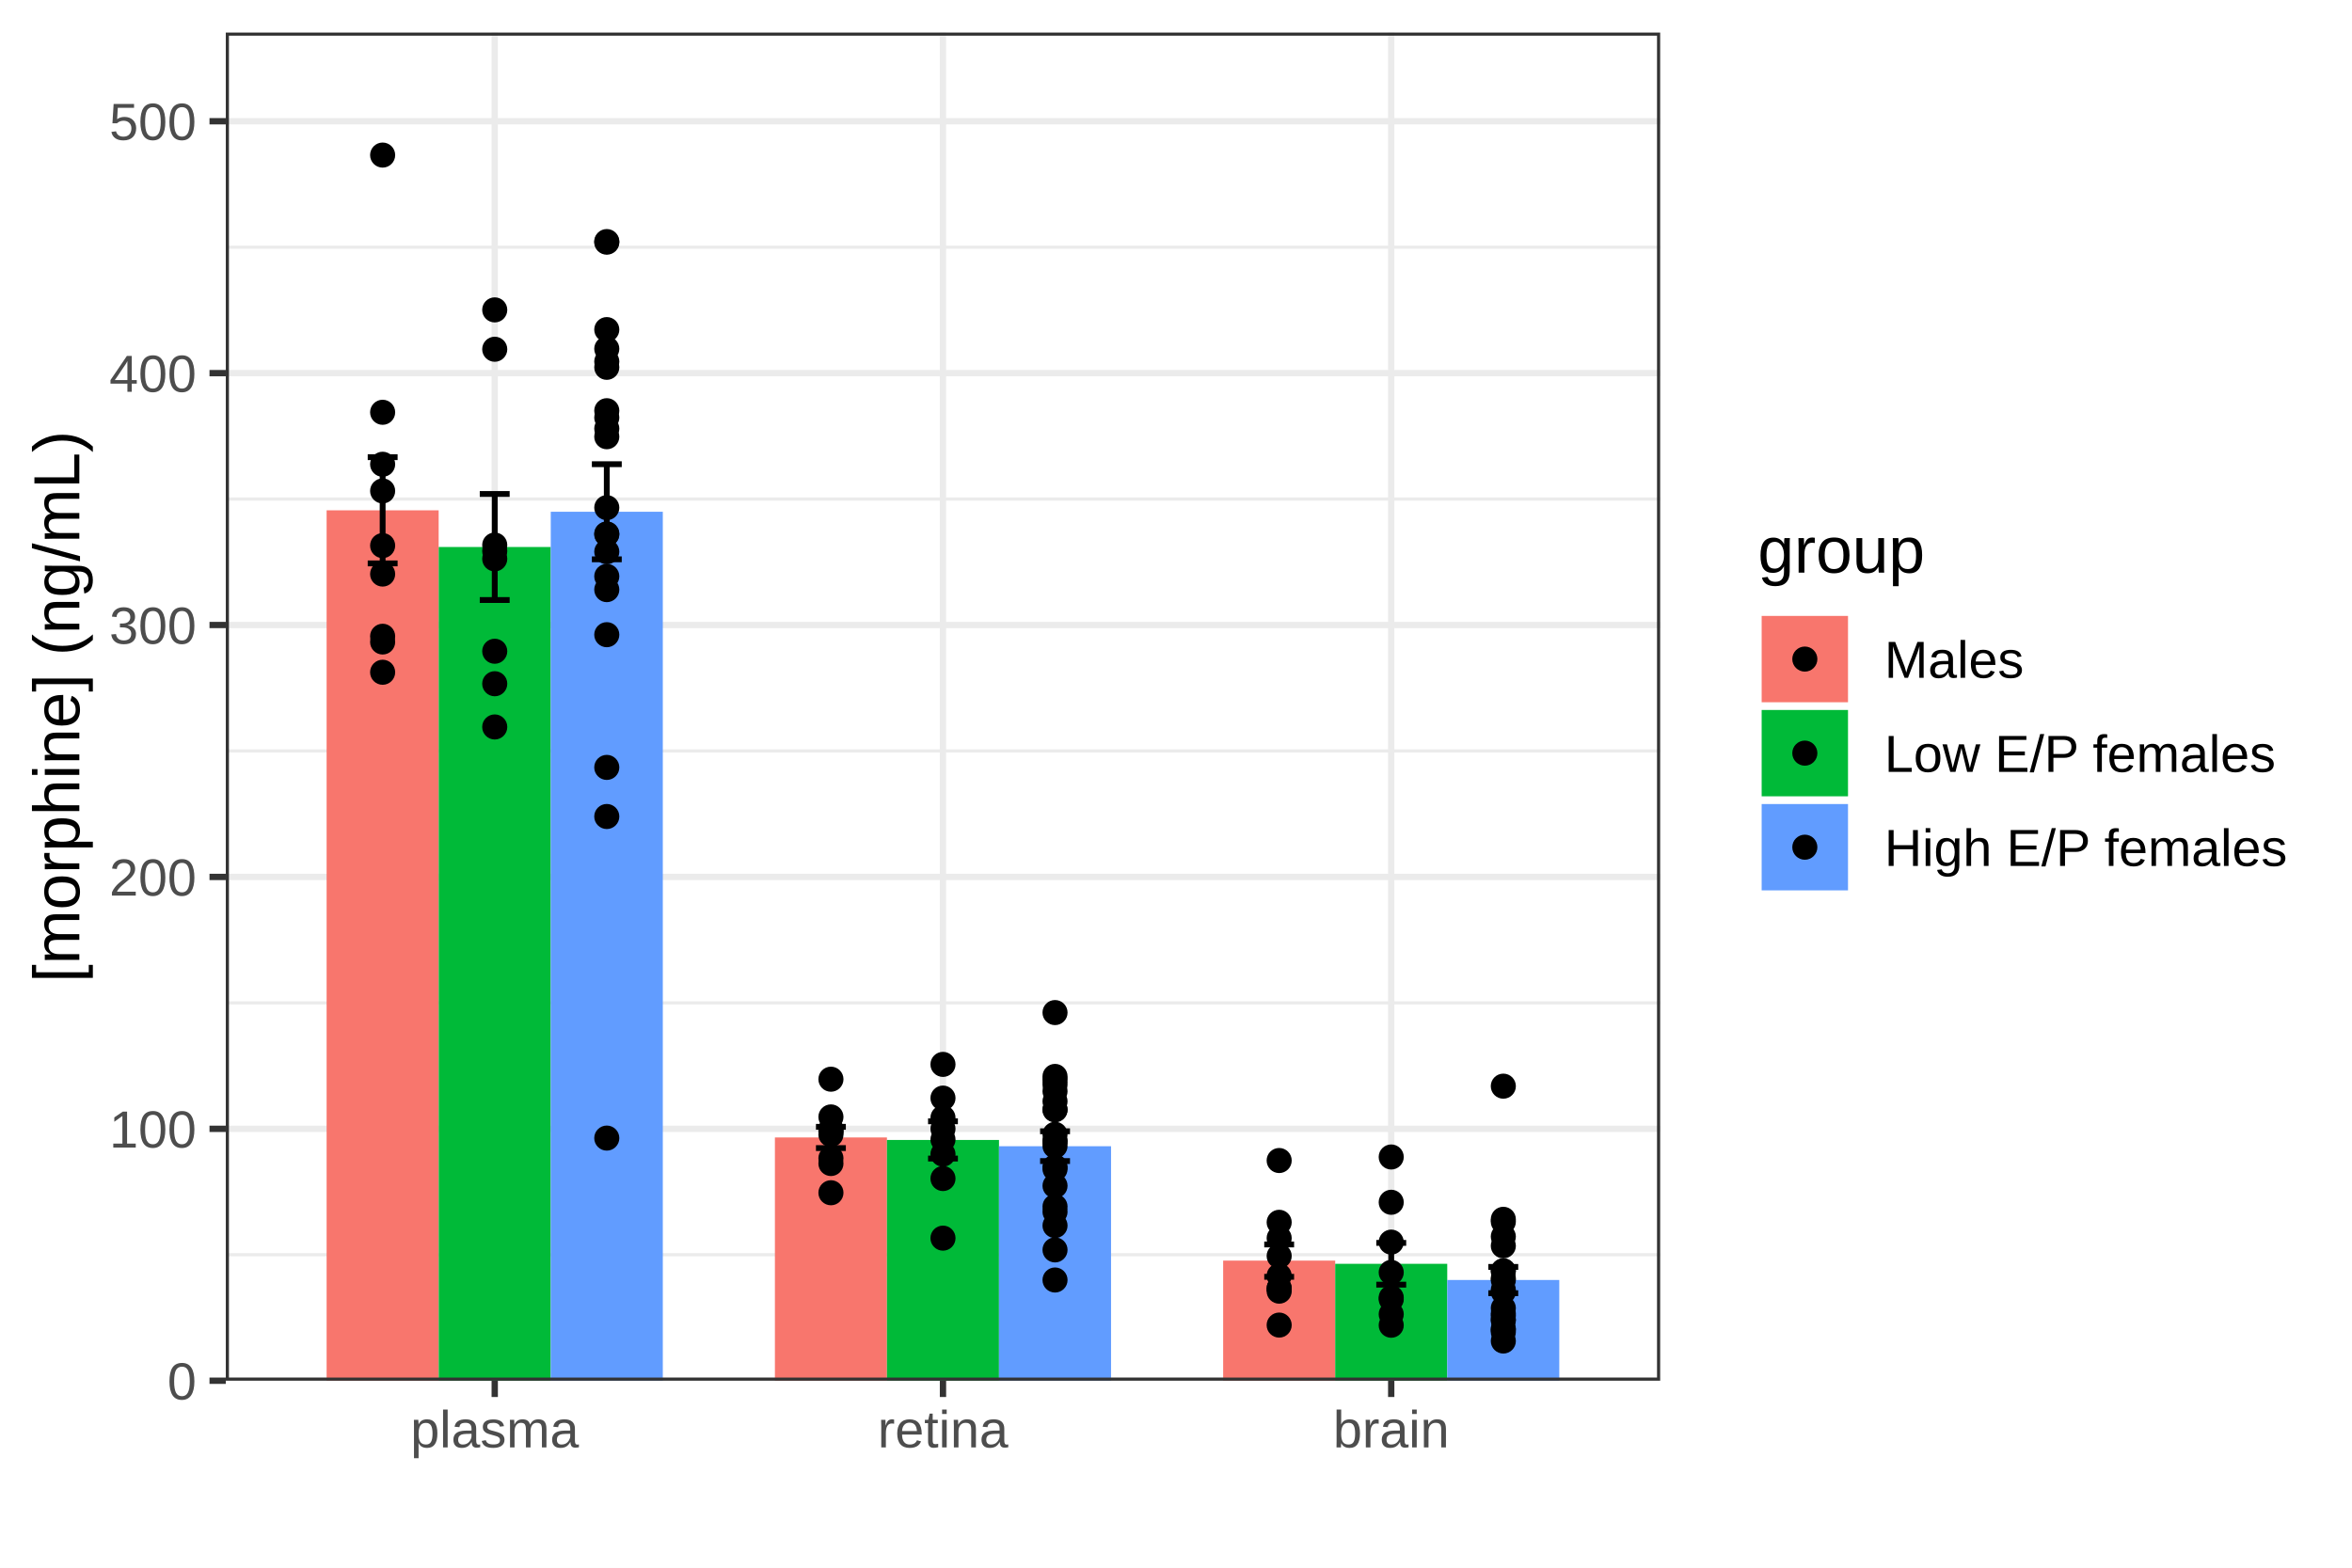
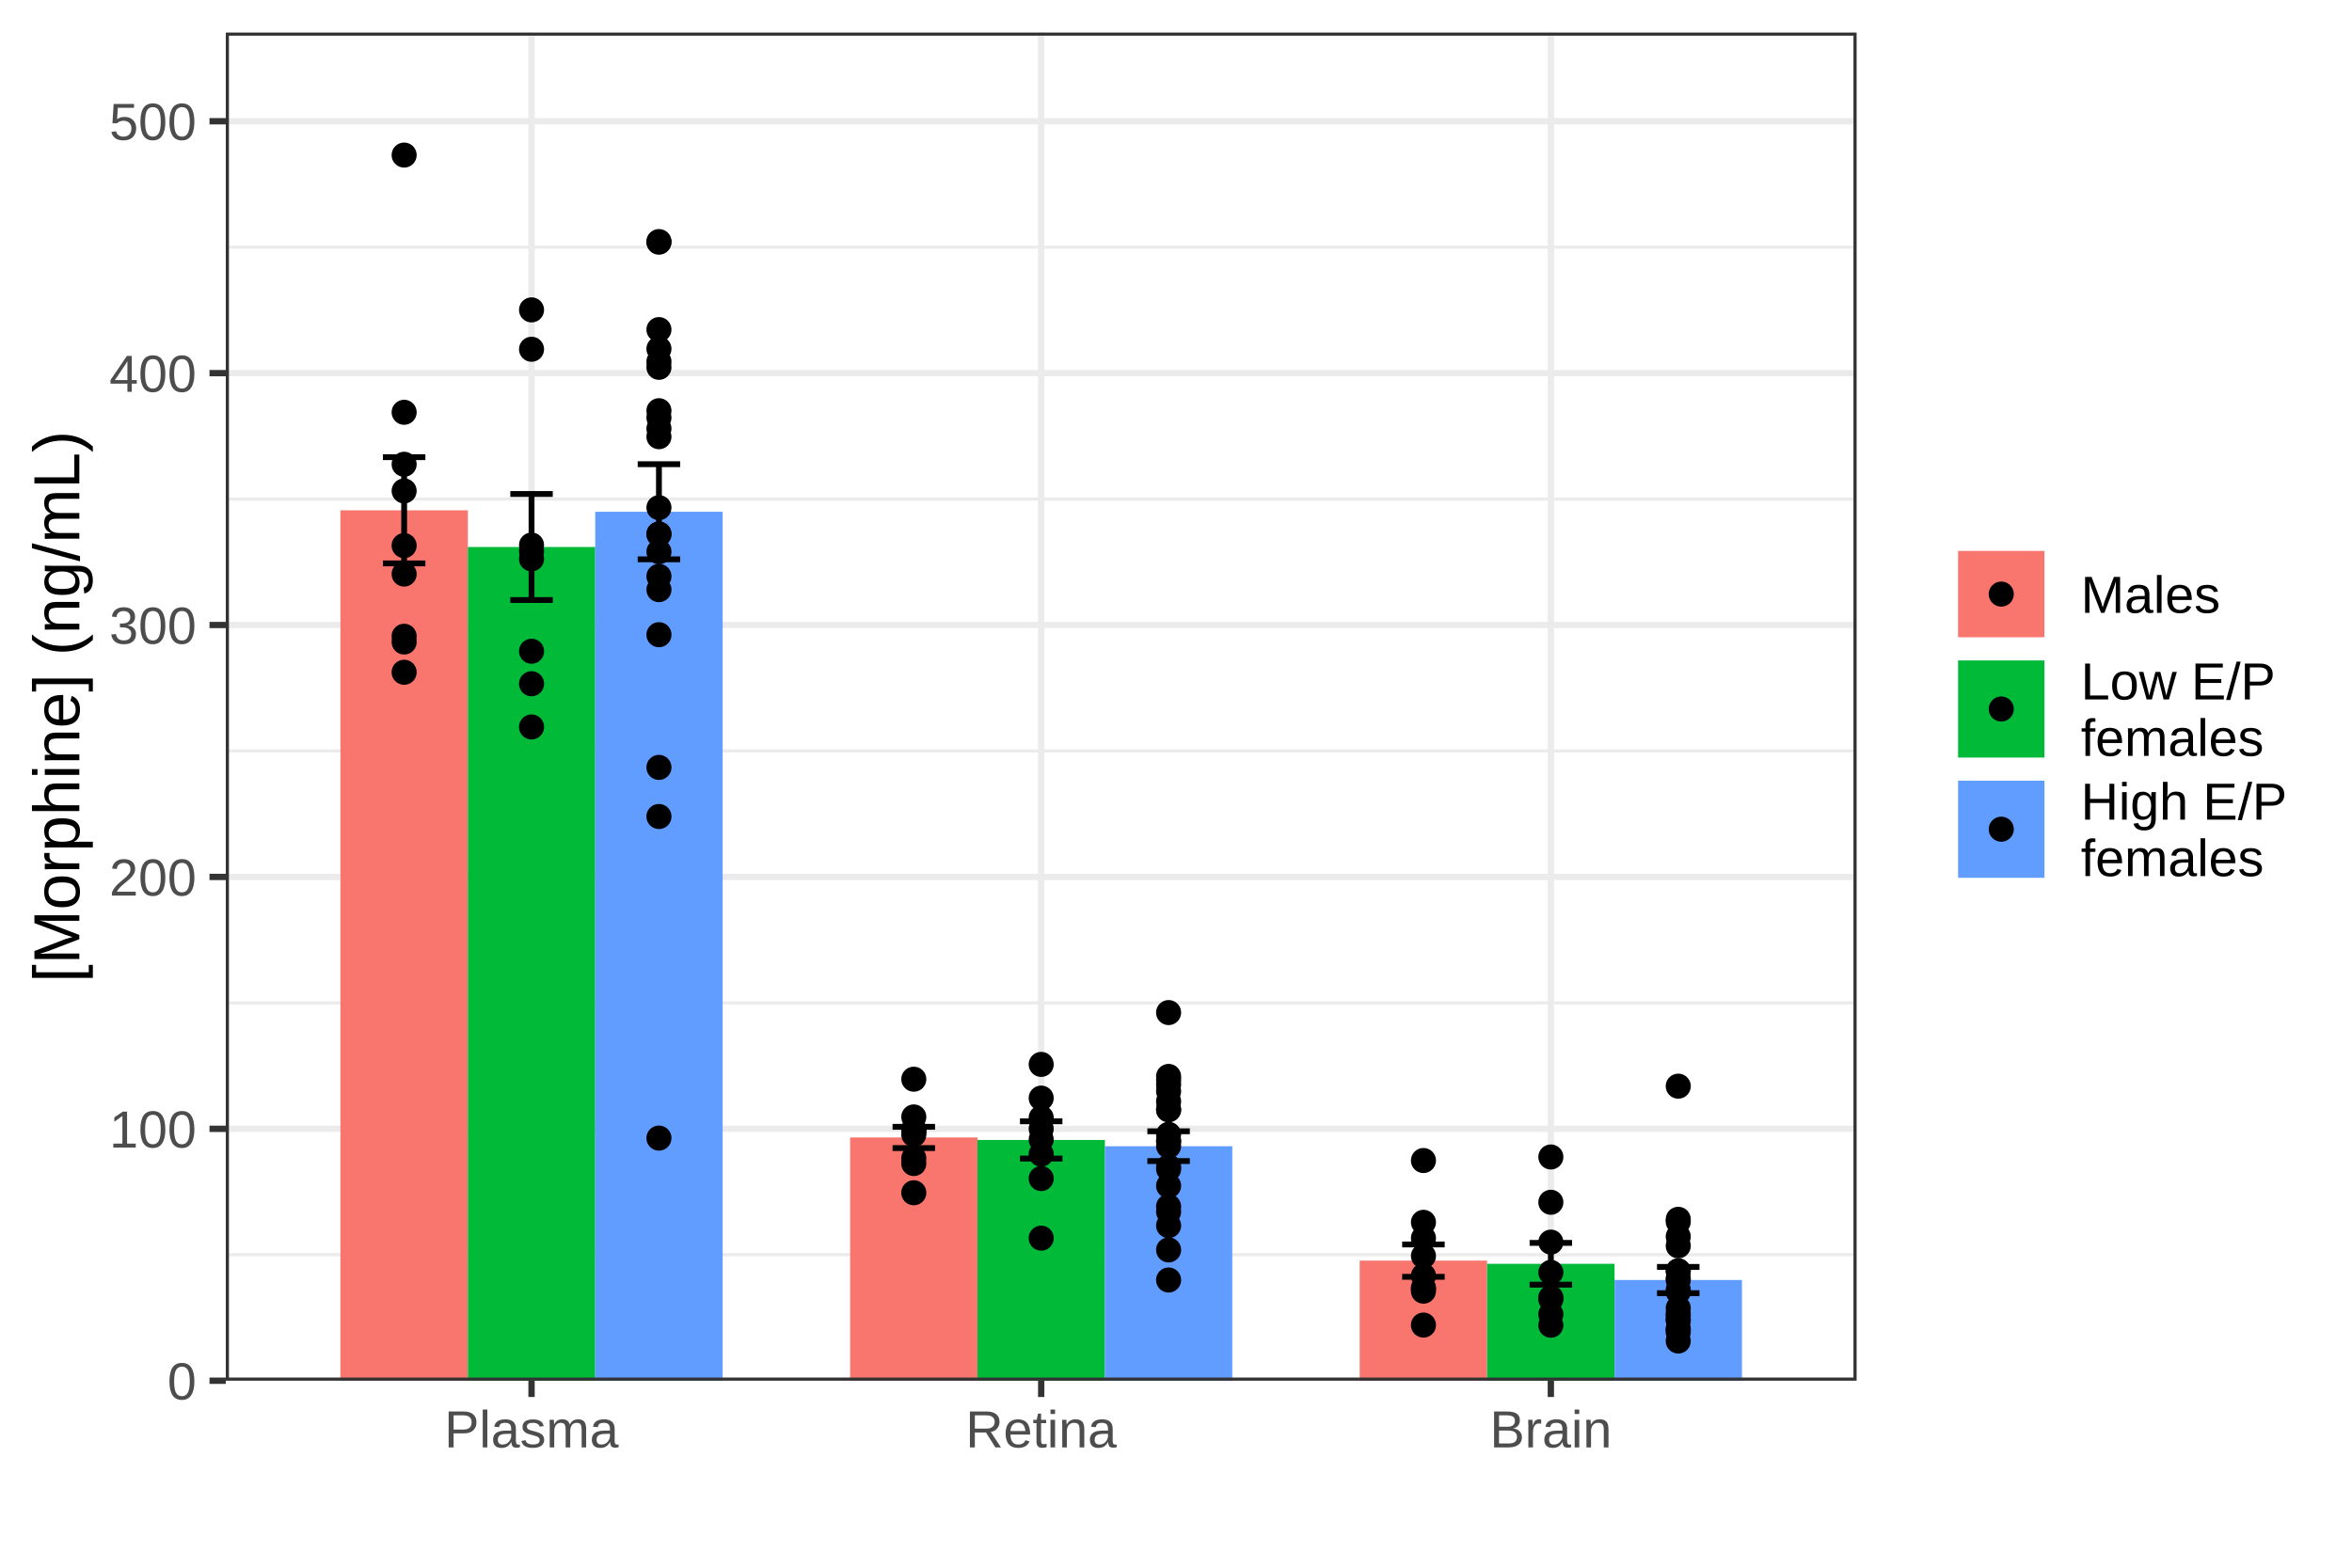
<svg xmlns="http://www.w3.org/2000/svg" class="svglite" width="432.00pt" height="288.00pt" viewBox="0 0 432.00 288.00">
  <defs>
    <style type="text/css">
    .svglite line, .svglite polyline, .svglite polygon, .svglite path, .svglite rect, .svglite circle {
      fill: none;
      stroke: #000000;
      stroke-linecap: round;
      stroke-linejoin: round;
      stroke-miterlimit: 10.00;
-     }
-     .svglite text {
-       white-space: pre;
    }
  </style>
  </defs>
  <rect width="100%" height="100%" style="stroke: none; fill: #FFFFFF;" />
  <defs>
    <clipPath id="cpMC4wMHw0MzIuMDB8MC4wMHwyODguMDA=">
      <rect x="0.00" y="0.00" width="432.00" height="288.00" />
    </clipPath>
  </defs>
  <g clip-path="url(#cpMC4wMHw0MzIuMDB8MC4wMHwyODguMDA=)">
    <rect x="0" y="0.00" width="432.00" height="288.00" style="stroke-width: 1.16; stroke: #FFFFFF; fill: #FFFFFF;" />
  </g>
  <defs>
-     <clipPath id="cpNDEuNDd8MzA0LjkzfDUuOTh8MjUzLjY1">
-       <rect x="41.47" y="5.98" width="263.46" height="247.67" />
+     <clipPath id="cpNDEuNDd8MzQxLjAxfDUuOTh8MjUzLjY1">
+       <rect x="41.47" y="5.98" width="299.54" height="247.67" />
    </clipPath>
  </defs>
-   <g clip-path="url(#cpNDEuNDd8MzA0LjkzfDUuOTh8MjUzLjY1)">
-     <rect x="41.47" y="5.98" width="263.46" height="247.67" style="stroke-width: 1.16; stroke: none; fill: #FFFFFF;" />
-     <polyline points="41.47,230.51 304.93,230.51 " style="stroke-width: 0.58; stroke: #EBEBEB; stroke-linecap: butt;" />
-     <polyline points="41.47,184.24 304.93,184.24 " style="stroke-width: 0.58; stroke: #EBEBEB; stroke-linecap: butt;" />
-     <polyline points="41.47,137.96 304.93,137.96 " style="stroke-width: 0.58; stroke: #EBEBEB; stroke-linecap: butt;" />
-     <polyline points="41.47,91.68 304.93,91.68 " style="stroke-width: 0.58; stroke: #EBEBEB; stroke-linecap: butt;" />
-     <polyline points="41.47,45.41 304.93,45.41 " style="stroke-width: 0.58; stroke: #EBEBEB; stroke-linecap: butt;" />
-     <polyline points="41.47,253.65 304.93,253.65 " style="stroke-width: 1.16; stroke: #EBEBEB; stroke-linecap: butt;" />
-     <polyline points="41.47,207.38 304.93,207.38 " style="stroke-width: 1.16; stroke: #EBEBEB; stroke-linecap: butt;" />
-     <polyline points="41.47,161.10 304.93,161.10 " style="stroke-width: 1.16; stroke: #EBEBEB; stroke-linecap: butt;" />
-     <polyline points="41.47,114.82 304.93,114.82 " style="stroke-width: 1.16; stroke: #EBEBEB; stroke-linecap: butt;" />
-     <polyline points="41.47,68.55 304.93,68.55 " style="stroke-width: 1.16; stroke: #EBEBEB; stroke-linecap: butt;" />
-     <polyline points="41.47,22.27 304.93,22.27 " style="stroke-width: 1.16; stroke: #EBEBEB; stroke-linecap: butt;" />
-     <polyline points="90.87,253.65 90.87,5.98 " style="stroke-width: 1.16; stroke: #EBEBEB; stroke-linecap: butt;" />
-     <polyline points="173.20,253.65 173.20,5.98 " style="stroke-width: 1.16; stroke: #EBEBEB; stroke-linecap: butt;" />
-     <polyline points="255.53,253.65 255.53,5.98 " style="stroke-width: 1.16; stroke: #EBEBEB; stroke-linecap: butt;" />
-     <rect x="59.99" y="93.75" width="20.58" height="159.90" style="stroke-width: 1.07; stroke: none; stroke-linecap: square; stroke-linejoin: miter; fill: #F8766D;" />
-     <rect x="80.58" y="100.49" width="20.58" height="153.16" style="stroke-width: 1.07; stroke: none; stroke-linecap: square; stroke-linejoin: miter; fill: #00BA38;" />
-     <rect x="101.16" y="94.01" width="20.58" height="159.64" style="stroke-width: 1.07; stroke: none; stroke-linecap: square; stroke-linejoin: miter; fill: #619CFF;" />
-     <rect x="142.33" y="208.96" width="20.58" height="44.69" style="stroke-width: 1.07; stroke: none; stroke-linecap: square; stroke-linejoin: miter; fill: #F8766D;" />
-     <rect x="162.91" y="209.42" width="20.58" height="44.24" style="stroke-width: 1.07; stroke: none; stroke-linecap: square; stroke-linejoin: miter; fill: #00BA38;" />
-     <rect x="183.49" y="210.57" width="20.58" height="43.09" style="stroke-width: 1.07; stroke: none; stroke-linecap: square; stroke-linejoin: miter; fill: #619CFF;" />
-     <rect x="224.66" y="231.59" width="20.58" height="22.06" style="stroke-width: 1.07; stroke: none; stroke-linecap: square; stroke-linejoin: miter; fill: #F8766D;" />
-     <rect x="245.24" y="232.17" width="20.58" height="21.49" style="stroke-width: 1.07; stroke: none; stroke-linecap: square; stroke-linejoin: miter; fill: #00BA38;" />
-     <rect x="265.82" y="235.15" width="20.58" height="18.50" style="stroke-width: 1.07; stroke: none; stroke-linecap: square; stroke-linejoin: miter; fill: #619CFF;" />
-     <polyline points="67.54,83.99 73.03,83.99 " style="stroke-width: 1.07; stroke-linecap: butt;" />
-     <polyline points="70.28,83.99 70.28,103.50 " style="stroke-width: 1.07; stroke-linecap: butt;" />
-     <polyline points="67.54,103.50 73.03,103.50 " style="stroke-width: 1.07; stroke-linecap: butt;" />
-     <polyline points="88.12,90.75 93.61,90.75 " style="stroke-width: 1.07; stroke-linecap: butt;" />
-     <polyline points="90.87,90.75 90.87,110.23 " style="stroke-width: 1.07; stroke-linecap: butt;" />
-     <polyline points="88.12,110.23 93.61,110.23 " style="stroke-width: 1.07; stroke-linecap: butt;" />
-     <polyline points="108.71,85.28 114.20,85.28 " style="stroke-width: 1.07; stroke-linecap: butt;" />
-     <polyline points="111.45,85.28 111.45,102.75 " style="stroke-width: 1.07; stroke-linecap: butt;" />
-     <polyline points="108.71,102.75 114.20,102.75 " style="stroke-width: 1.07; stroke-linecap: butt;" />
-     <polyline points="149.87,207.01 155.36,207.01 " style="stroke-width: 1.07; stroke-linecap: butt;" />
-     <polyline points="152.62,207.01 152.62,210.91 " style="stroke-width: 1.07; stroke-linecap: butt;" />
-     <polyline points="149.87,210.91 155.36,210.91 " style="stroke-width: 1.07; stroke-linecap: butt;" />
-     <polyline points="170.46,206.00 175.94,206.00 " style="stroke-width: 1.07; stroke-linecap: butt;" />
-     <polyline points="173.20,206.00 173.20,212.84 " style="stroke-width: 1.07; stroke-linecap: butt;" />
-     <polyline points="170.46,212.84 175.94,212.84 " style="stroke-width: 1.07; stroke-linecap: butt;" />
-     <polyline points="191.04,207.83 196.53,207.83 " style="stroke-width: 1.07; stroke-linecap: butt;" />
-     <polyline points="193.78,207.83 193.78,213.30 " style="stroke-width: 1.07; stroke-linecap: butt;" />
-     <polyline points="191.04,213.30 196.53,213.30 " style="stroke-width: 1.07; stroke-linecap: butt;" />
-     <polyline points="232.21,228.62 237.69,228.62 " style="stroke-width: 1.07; stroke-linecap: butt;" />
-     <polyline points="234.95,228.62 234.95,234.56 " style="stroke-width: 1.07; stroke-linecap: butt;" />
-     <polyline points="232.21,234.56 237.69,234.56 " style="stroke-width: 1.07; stroke-linecap: butt;" />
-     <polyline points="252.79,228.33 258.28,228.33 " style="stroke-width: 1.07; stroke-linecap: butt;" />
-     <polyline points="255.53,228.33 255.53,236.01 " style="stroke-width: 1.07; stroke-linecap: butt;" />
-     <polyline points="252.79,236.01 258.28,236.01 " style="stroke-width: 1.07; stroke-linecap: butt;" />
-     <polyline points="273.37,232.74 278.86,232.74 " style="stroke-width: 1.07; stroke-linecap: butt;" />
-     <polyline points="276.12,232.74 276.12,237.57 " style="stroke-width: 1.07; stroke-linecap: butt;" />
-     <polyline points="273.37,237.57 278.86,237.57 " style="stroke-width: 1.07; stroke-linecap: butt;" />
-     <circle cx="234.95" cy="227.46" r="1.95" style="stroke-width: 0.71; fill: #000000;" />
-     <circle cx="234.95" cy="243.43" r="1.95" style="stroke-width: 0.71; fill: #000000;" />
-     <circle cx="234.95" cy="236.64" r="1.95" style="stroke-width: 0.71; fill: #000000;" />
-     <circle cx="234.95" cy="230.74" r="1.95" style="stroke-width: 0.71; fill: #000000;" />
-     <circle cx="234.95" cy="213.20" r="1.95" style="stroke-width: 0.71; fill: #000000;" />
-     <circle cx="234.95" cy="236.72" r="1.95" style="stroke-width: 0.71; fill: #000000;" />
-     <circle cx="234.95" cy="234.37" r="1.95" style="stroke-width: 0.71; fill: #000000;" />
-     <circle cx="234.95" cy="224.55" r="1.95" style="stroke-width: 0.71; fill: #000000;" />
-     <circle cx="234.95" cy="237.20" r="1.95" style="stroke-width: 0.71; fill: #000000;" />
-     <circle cx="276.12" cy="233.48" r="1.95" style="stroke-width: 0.71; fill: #000000;" />
-     <circle cx="255.53" cy="238.67" r="1.95" style="stroke-width: 0.71; fill: #000000;" />
-     <circle cx="276.12" cy="244.70" r="1.95" style="stroke-width: 0.71; fill: #000000;" />
-     <circle cx="255.53" cy="241.44" r="1.95" style="stroke-width: 0.71; fill: #000000;" />
-     <circle cx="276.12" cy="237.32" r="1.95" style="stroke-width: 0.71; fill: #000000;" />
-     <circle cx="255.53" cy="212.55" r="1.95" style="stroke-width: 0.71; fill: #000000;" />
-     <circle cx="276.12" cy="244.27" r="1.95" style="stroke-width: 0.71; fill: #000000;" />
-     <circle cx="276.12" cy="240.32" r="1.95" style="stroke-width: 0.71; fill: #000000;" />
-     <circle cx="276.12" cy="241.30" r="1.95" style="stroke-width: 0.71; fill: #000000;" />
-     <circle cx="276.12" cy="236.96" r="1.95" style="stroke-width: 0.71; fill: #000000;" />
-     <circle cx="276.12" cy="235.15" r="1.95" style="stroke-width: 0.71; fill: #000000;" />
-     <circle cx="276.12" cy="244.13" r="1.95" style="stroke-width: 0.71; fill: #000000;" />
-     <circle cx="276.12" cy="199.54" r="1.95" style="stroke-width: 0.71; fill: #000000;" />
-     <circle cx="276.12" cy="246.36" r="1.95" style="stroke-width: 0.71; fill: #000000;" />
-     <circle cx="276.12" cy="234.84" r="1.95" style="stroke-width: 0.71; fill: #000000;" />
-     <circle cx="276.12" cy="233.48" r="1.95" style="stroke-width: 0.71; fill: #000000;" />
-     <circle cx="276.12" cy="224.00" r="1.95" style="stroke-width: 0.71; fill: #000000;" />
-     <circle cx="276.12" cy="227.17" r="1.95" style="stroke-width: 0.71; fill: #000000;" />
-     <circle cx="276.12" cy="241.74" r="1.95" style="stroke-width: 0.71; fill: #000000;" />
-     <circle cx="276.12" cy="242.55" r="1.95" style="stroke-width: 0.71; fill: #000000;" />
-     <circle cx="255.53" cy="233.75" r="1.95" style="stroke-width: 0.71; fill: #000000;" />
-     <circle cx="255.53" cy="238.39" r="1.95" style="stroke-width: 0.71; fill: #000000;" />
-     <circle cx="255.53" cy="243.46" r="1.95" style="stroke-width: 0.71; fill: #000000;" />
-     <circle cx="276.12" cy="242.43" r="1.95" style="stroke-width: 0.71; fill: #000000;" />
-     <circle cx="276.12" cy="224.44" r="1.95" style="stroke-width: 0.71; fill: #000000;" />
-     <circle cx="255.53" cy="220.87" r="1.95" style="stroke-width: 0.71; fill: #000000;" />
-     <circle cx="255.53" cy="228.19" r="1.95" style="stroke-width: 0.71; fill: #000000;" />
-     <circle cx="276.12" cy="228.88" r="1.95" style="stroke-width: 0.71; fill: #000000;" />
-     <circle cx="152.62" cy="205.19" r="1.95" style="stroke-width: 0.71; fill: #000000;" />
-     <circle cx="152.62" cy="213.75" r="1.95" style="stroke-width: 0.71; fill: #000000;" />
-     <circle cx="152.62" cy="207.94" r="1.95" style="stroke-width: 0.71; fill: #000000;" />
-     <circle cx="152.62" cy="212.78" r="1.95" style="stroke-width: 0.71; fill: #000000;" />
-     <circle cx="152.62" cy="207.74" r="1.95" style="stroke-width: 0.71; fill: #000000;" />
-     <circle cx="152.62" cy="208.43" r="1.95" style="stroke-width: 0.71; fill: #000000;" />
-     <circle cx="152.62" cy="207.43" r="1.95" style="stroke-width: 0.71; fill: #000000;" />
-     <circle cx="152.62" cy="198.26" r="1.95" style="stroke-width: 0.71; fill: #000000;" />
-     <circle cx="152.62" cy="219.12" r="1.95" style="stroke-width: 0.71; fill: #000000;" />
-     <circle cx="193.78" cy="214.76" r="1.95" style="stroke-width: 0.71; fill: #000000;" />
-     <circle cx="173.20" cy="227.46" r="1.95" style="stroke-width: 0.71; fill: #000000;" />
-     <circle cx="193.78" cy="235.15" r="1.95" style="stroke-width: 0.71; fill: #000000;" />
-     <circle cx="173.20" cy="212.03" r="1.95" style="stroke-width: 0.71; fill: #000000;" />
-     <circle cx="193.78" cy="222.62" r="1.95" style="stroke-width: 0.71; fill: #000000;" />
-     <circle cx="173.20" cy="209.34" r="1.95" style="stroke-width: 0.71; fill: #000000;" />
-     <circle cx="193.78" cy="209.72" r="1.95" style="stroke-width: 0.71; fill: #000000;" />
-     <circle cx="193.78" cy="221.66" r="1.95" style="stroke-width: 0.71; fill: #000000;" />
-     <circle cx="193.78" cy="202.33" r="1.95" style="stroke-width: 0.71; fill: #000000;" />
-     <circle cx="193.78" cy="209.58" r="1.95" style="stroke-width: 0.71; fill: #000000;" />
-     <circle cx="193.78" cy="197.75" r="1.95" style="stroke-width: 0.71; fill: #000000;" />
-     <circle cx="193.78" cy="208.39" r="1.95" style="stroke-width: 0.71; fill: #000000;" />
-     <circle cx="193.78" cy="214.35" r="1.95" style="stroke-width: 0.71; fill: #000000;" />
-     <circle cx="193.78" cy="229.62" r="1.95" style="stroke-width: 0.71; fill: #000000;" />
-     <circle cx="193.78" cy="198.41" r="1.95" style="stroke-width: 0.71; fill: #000000;" />
-     <circle cx="193.78" cy="199.24" r="1.95" style="stroke-width: 0.71; fill: #000000;" />
-     <circle cx="193.78" cy="217.84" r="1.95" style="stroke-width: 0.71; fill: #000000;" />
-     <circle cx="193.78" cy="200.48" r="1.95" style="stroke-width: 0.71; fill: #000000;" />
-     <circle cx="193.78" cy="210.53" r="1.95" style="stroke-width: 0.71; fill: #000000;" />
-     <circle cx="193.78" cy="225.15" r="1.95" style="stroke-width: 0.71; fill: #000000;" />
-     <circle cx="173.20" cy="216.51" r="1.95" style="stroke-width: 0.71; fill: #000000;" />
-     <circle cx="173.20" cy="195.54" r="1.95" style="stroke-width: 0.71; fill: #000000;" />
-     <circle cx="173.20" cy="201.73" r="1.95" style="stroke-width: 0.71; fill: #000000;" />
-     <circle cx="193.78" cy="203.84" r="1.95" style="stroke-width: 0.71; fill: #000000;" />
-     <circle cx="193.78" cy="186.02" r="1.95" style="stroke-width: 0.71; fill: #000000;" />
-     <circle cx="173.20" cy="207.37" r="1.95" style="stroke-width: 0.71; fill: #000000;" />
-     <circle cx="173.20" cy="205.34" r="1.95" style="stroke-width: 0.71; fill: #000000;" />
-     <circle cx="193.78" cy="203.88" r="1.95" style="stroke-width: 0.71; fill: #000000;" />
-     <circle cx="70.28" cy="116.89" r="1.95" style="stroke-width: 0.71; fill: #000000;" />
-     <circle cx="70.28" cy="28.49" r="1.95" style="stroke-width: 0.71; fill: #000000;" />
-     <circle cx="70.28" cy="90.19" r="1.95" style="stroke-width: 0.71; fill: #000000;" />
-     <circle cx="70.28" cy="117.94" r="1.95" style="stroke-width: 0.71; fill: #000000;" />
-     <circle cx="70.28" cy="75.74" r="1.95" style="stroke-width: 0.71; fill: #000000;" />
-     <circle cx="70.28" cy="105.46" r="1.95" style="stroke-width: 0.71; fill: #000000;" />
-     <circle cx="70.28" cy="85.29" r="1.95" style="stroke-width: 0.71; fill: #000000;" />
-     <circle cx="70.28" cy="100.23" r="1.95" style="stroke-width: 0.71; fill: #000000;" />
-     <circle cx="70.28" cy="123.50" r="1.95" style="stroke-width: 0.71; fill: #000000;" />
-     <circle cx="111.45" cy="98.10" r="1.95" style="stroke-width: 0.71; fill: #000000;" />
-     <circle cx="90.87" cy="100.13" r="1.95" style="stroke-width: 0.71; fill: #000000;" />
-     <circle cx="111.45" cy="98.13" r="1.95" style="stroke-width: 0.71; fill: #000000;" />
-     <circle cx="90.87" cy="133.55" r="1.95" style="stroke-width: 0.71; fill: #000000;" />
-     <circle cx="111.45" cy="150.00" r="1.95" style="stroke-width: 0.71; fill: #000000;" />
-     <circle cx="90.87" cy="101.24" r="1.95" style="stroke-width: 0.71; fill: #000000;" />
-     <circle cx="111.45" cy="66.42" r="1.95" style="stroke-width: 0.71; fill: #000000;" />
-     <circle cx="111.45" cy="64.08" r="1.95" style="stroke-width: 0.71; fill: #000000;" />
-     <circle cx="111.45" cy="44.49" r="1.95" style="stroke-width: 0.71; fill: #000000;" />
-     <circle cx="111.45" cy="108.32" r="1.95" style="stroke-width: 0.71; fill: #000000;" />
-     <circle cx="111.45" cy="105.88" r="1.95" style="stroke-width: 0.71; fill: #000000;" />
-     <circle cx="111.45" cy="67.48" r="1.95" style="stroke-width: 0.71; fill: #000000;" />
-     <circle cx="111.45" cy="78.74" r="1.95" style="stroke-width: 0.71; fill: #000000;" />
-     <circle cx="111.45" cy="209.08" r="1.95" style="stroke-width: 0.71; fill: #000000;" />
-     <circle cx="111.45" cy="60.55" r="1.95" style="stroke-width: 0.71; fill: #000000;" />
-     <circle cx="111.45" cy="101.36" r="1.95" style="stroke-width: 0.71; fill: #000000;" />
-     <circle cx="111.45" cy="140.98" r="1.95" style="stroke-width: 0.71; fill: #000000;" />
-     <circle cx="111.45" cy="44.38" r="1.95" style="stroke-width: 0.71; fill: #000000;" />
-     <circle cx="111.45" cy="116.60" r="1.95" style="stroke-width: 0.71; fill: #000000;" />
-     <circle cx="111.45" cy="93.26" r="1.95" style="stroke-width: 0.71; fill: #000000;" />
-     <circle cx="90.87" cy="56.93" r="1.95" style="stroke-width: 0.71; fill: #000000;" />
-     <circle cx="90.87" cy="125.61" r="1.95" style="stroke-width: 0.71; fill: #000000;" />
-     <circle cx="90.87" cy="64.16" r="1.95" style="stroke-width: 0.71; fill: #000000;" />
-     <circle cx="111.45" cy="75.45" r="1.95" style="stroke-width: 0.71; fill: #000000;" />
-     <circle cx="111.45" cy="80.23" r="1.95" style="stroke-width: 0.71; fill: #000000;" />
-     <circle cx="90.87" cy="119.64" r="1.95" style="stroke-width: 0.71; fill: #000000;" />
-     <circle cx="90.87" cy="102.67" r="1.95" style="stroke-width: 0.71; fill: #000000;" />
-     <circle cx="111.45" cy="76.72" r="1.95" style="stroke-width: 0.71; fill: #000000;" />
-     <rect x="41.47" y="5.98" width="263.46" height="247.67" style="stroke-width: 1.16; stroke: #333333;" />
+   <g clip-path="url(#cpNDEuNDd8MzQxLjAxfDUuOTh8MjUzLjY1)">
+     <rect x="41.47" y="5.98" width="299.54" height="247.67" style="stroke-width: 1.16; stroke: none; fill: #FFFFFF;" />
+     <polyline points="41.47,230.51 341.01,230.51 " style="stroke-width: 0.58; stroke: #EBEBEB; stroke-linecap: butt;" />
+     <polyline points="41.47,184.24 341.01,184.24 " style="stroke-width: 0.58; stroke: #EBEBEB; stroke-linecap: butt;" />
+     <polyline points="41.47,137.96 341.01,137.96 " style="stroke-width: 0.58; stroke: #EBEBEB; stroke-linecap: butt;" />
+     <polyline points="41.47,91.68 341.01,91.68 " style="stroke-width: 0.58; stroke: #EBEBEB; stroke-linecap: butt;" />
+     <polyline points="41.47,45.41 341.01,45.41 " style="stroke-width: 0.58; stroke: #EBEBEB; stroke-linecap: butt;" />
+     <polyline points="41.47,253.65 341.01,253.65 " style="stroke-width: 1.16; stroke: #EBEBEB; stroke-linecap: butt;" />
+     <polyline points="41.47,207.38 341.01,207.38 " style="stroke-width: 1.16; stroke: #EBEBEB; stroke-linecap: butt;" />
+     <polyline points="41.47,161.10 341.01,161.10 " style="stroke-width: 1.16; stroke: #EBEBEB; stroke-linecap: butt;" />
+     <polyline points="41.47,114.82 341.01,114.82 " style="stroke-width: 1.16; stroke: #EBEBEB; stroke-linecap: butt;" />
+     <polyline points="41.47,68.55 341.01,68.55 " style="stroke-width: 1.16; stroke: #EBEBEB; stroke-linecap: butt;" />
+     <polyline points="41.47,22.27 341.01,22.27 " style="stroke-width: 1.16; stroke: #EBEBEB; stroke-linecap: butt;" />
+     <polyline points="97.63,253.65 97.63,5.98 " style="stroke-width: 1.16; stroke: #EBEBEB; stroke-linecap: butt;" />
+     <polyline points="191.24,253.65 191.24,5.98 " style="stroke-width: 1.16; stroke: #EBEBEB; stroke-linecap: butt;" />
+     <polyline points="284.85,253.65 284.85,5.98 " style="stroke-width: 1.16; stroke: #EBEBEB; stroke-linecap: butt;" />
+     <rect x="62.53" y="93.75" width="23.40" height="159.90" style="stroke-width: 1.07; stroke: none; stroke-linecap: square; stroke-linejoin: miter; fill: #F8766D;" />
+     <rect x="85.93" y="100.49" width="23.40" height="153.16" style="stroke-width: 1.07; stroke: none; stroke-linecap: square; stroke-linejoin: miter; fill: #00BA38;" />
+     <rect x="109.33" y="94.01" width="23.40" height="159.64" style="stroke-width: 1.07; stroke: none; stroke-linecap: square; stroke-linejoin: miter; fill: #619CFF;" />
+     <rect x="156.14" y="208.96" width="23.40" height="44.69" style="stroke-width: 1.07; stroke: none; stroke-linecap: square; stroke-linejoin: miter; fill: #F8766D;" />
+     <rect x="179.54" y="209.42" width="23.40" height="44.24" style="stroke-width: 1.07; stroke: none; stroke-linecap: square; stroke-linejoin: miter; fill: #00BA38;" />
+     <rect x="202.94" y="210.57" width="23.40" height="43.09" style="stroke-width: 1.07; stroke: none; stroke-linecap: square; stroke-linejoin: miter; fill: #619CFF;" />
+     <rect x="249.74" y="231.59" width="23.40" height="22.06" style="stroke-width: 1.07; stroke: none; stroke-linecap: square; stroke-linejoin: miter; fill: #F8766D;" />
+     <rect x="273.15" y="232.17" width="23.40" height="21.49" style="stroke-width: 1.07; stroke: none; stroke-linecap: square; stroke-linejoin: miter; fill: #00BA38;" />
+     <rect x="296.55" y="235.15" width="23.40" height="18.50" style="stroke-width: 1.07; stroke: none; stroke-linecap: square; stroke-linejoin: miter; fill: #619CFF;" />
+     <polyline points="70.33,83.99 78.13,83.99 " style="stroke-width: 1.07; stroke-linecap: butt;" />
+     <polyline points="74.23,83.99 74.23,103.50 " style="stroke-width: 1.07; stroke-linecap: butt;" />
+     <polyline points="70.33,103.50 78.13,103.50 " style="stroke-width: 1.07; stroke-linecap: butt;" />
+     <polyline points="93.73,90.75 101.53,90.75 " style="stroke-width: 1.07; stroke-linecap: butt;" />
+     <polyline points="97.63,90.75 97.63,110.23 " style="stroke-width: 1.07; stroke-linecap: butt;" />
+     <polyline points="93.73,110.23 101.53,110.23 " style="stroke-width: 1.07; stroke-linecap: butt;" />
+     <polyline points="117.13,85.28 124.93,85.28 " style="stroke-width: 1.07; stroke-linecap: butt;" />
+     <polyline points="121.03,85.28 121.03,102.75 " style="stroke-width: 1.07; stroke-linecap: butt;" />
+     <polyline points="117.13,102.75 124.93,102.75 " style="stroke-width: 1.07; stroke-linecap: butt;" />
+     <polyline points="163.94,207.01 171.74,207.01 " style="stroke-width: 1.07; stroke-linecap: butt;" />
+     <polyline points="167.84,207.01 167.84,210.91 " style="stroke-width: 1.07; stroke-linecap: butt;" />
+     <polyline points="163.94,210.91 171.74,210.91 " style="stroke-width: 1.07; stroke-linecap: butt;" />
+     <polyline points="187.34,206.00 195.14,206.00 " style="stroke-width: 1.07; stroke-linecap: butt;" />
+     <polyline points="191.24,206.00 191.24,212.84 " style="stroke-width: 1.07; stroke-linecap: butt;" />
+     <polyline points="187.34,212.84 195.14,212.84 " style="stroke-width: 1.07; stroke-linecap: butt;" />
+     <polyline points="210.74,207.83 218.54,207.83 " style="stroke-width: 1.07; stroke-linecap: butt;" />
+     <polyline points="214.64,207.83 214.64,213.30 " style="stroke-width: 1.07; stroke-linecap: butt;" />
+     <polyline points="210.74,213.30 218.54,213.30 " style="stroke-width: 1.07; stroke-linecap: butt;" />
+     <polyline points="257.54,228.62 265.35,228.62 " style="stroke-width: 1.07; stroke-linecap: butt;" />
+     <polyline points="261.45,228.62 261.45,234.56 " style="stroke-width: 1.07; stroke-linecap: butt;" />
+     <polyline points="257.54,234.56 265.35,234.56 " style="stroke-width: 1.07; stroke-linecap: butt;" />
+     <polyline points="280.95,228.33 288.75,228.33 " style="stroke-width: 1.07; stroke-linecap: butt;" />
+     <polyline points="284.85,228.33 284.85,236.01 " style="stroke-width: 1.07; stroke-linecap: butt;" />
+     <polyline points="280.95,236.01 288.75,236.01 " style="stroke-width: 1.07; stroke-linecap: butt;" />
+     <polyline points="304.35,232.74 312.15,232.74 " style="stroke-width: 1.07; stroke-linecap: butt;" />
+     <polyline points="308.25,232.74 308.25,237.57 " style="stroke-width: 1.07; stroke-linecap: butt;" />
+     <polyline points="304.35,237.57 312.15,237.57 " style="stroke-width: 1.07; stroke-linecap: butt;" />
+     <circle cx="261.45" cy="227.46" r="1.95" style="stroke-width: 0.71; fill: #000000;" />
+     <circle cx="261.45" cy="243.43" r="1.95" style="stroke-width: 0.71; fill: #000000;" />
+     <circle cx="261.45" cy="236.64" r="1.95" style="stroke-width: 0.71; fill: #000000;" />
+     <circle cx="261.45" cy="230.74" r="1.95" style="stroke-width: 0.71; fill: #000000;" />
+     <circle cx="261.45" cy="213.20" r="1.95" style="stroke-width: 0.71; fill: #000000;" />
+     <circle cx="261.45" cy="236.72" r="1.95" style="stroke-width: 0.71; fill: #000000;" />
+     <circle cx="261.45" cy="234.37" r="1.95" style="stroke-width: 0.71; fill: #000000;" />
+     <circle cx="261.45" cy="224.55" r="1.95" style="stroke-width: 0.71; fill: #000000;" />
+     <circle cx="261.45" cy="237.20" r="1.95" style="stroke-width: 0.71; fill: #000000;" />
+     <circle cx="308.25" cy="233.48" r="1.95" style="stroke-width: 0.71; fill: #000000;" />
+     <circle cx="284.85" cy="238.67" r="1.95" style="stroke-width: 0.71; fill: #000000;" />
+     <circle cx="308.25" cy="244.70" r="1.95" style="stroke-width: 0.71; fill: #000000;" />
+     <circle cx="284.85" cy="241.44" r="1.95" style="stroke-width: 0.71; fill: #000000;" />
+     <circle cx="308.25" cy="237.32" r="1.95" style="stroke-width: 0.71; fill: #000000;" />
+     <circle cx="284.85" cy="212.55" r="1.95" style="stroke-width: 0.71; fill: #000000;" />
+     <circle cx="308.25" cy="244.27" r="1.95" style="stroke-width: 0.71; fill: #000000;" />
+     <circle cx="308.25" cy="240.32" r="1.95" style="stroke-width: 0.71; fill: #000000;" />
+     <circle cx="308.25" cy="241.30" r="1.95" style="stroke-width: 0.71; fill: #000000;" />
+     <circle cx="308.25" cy="236.96" r="1.95" style="stroke-width: 0.71; fill: #000000;" />
+     <circle cx="308.25" cy="235.15" r="1.95" style="stroke-width: 0.71; fill: #000000;" />
+     <circle cx="308.25" cy="244.13" r="1.95" style="stroke-width: 0.71; fill: #000000;" />
+     <circle cx="308.25" cy="199.54" r="1.95" style="stroke-width: 0.71; fill: #000000;" />
+     <circle cx="308.25" cy="246.36" r="1.95" style="stroke-width: 0.71; fill: #000000;" />
+     <circle cx="308.25" cy="234.84" r="1.95" style="stroke-width: 0.71; fill: #000000;" />
+     <circle cx="308.25" cy="233.48" r="1.95" style="stroke-width: 0.71; fill: #000000;" />
+     <circle cx="308.25" cy="224.00" r="1.95" style="stroke-width: 0.71; fill: #000000;" />
+     <circle cx="308.25" cy="227.17" r="1.95" style="stroke-width: 0.71; fill: #000000;" />
+     <circle cx="308.25" cy="241.74" r="1.95" style="stroke-width: 0.71; fill: #000000;" />
+     <circle cx="308.25" cy="242.55" r="1.95" style="stroke-width: 0.71; fill: #000000;" />
+     <circle cx="284.85" cy="233.75" r="1.95" style="stroke-width: 0.71; fill: #000000;" />
+     <circle cx="284.85" cy="238.39" r="1.95" style="stroke-width: 0.71; fill: #000000;" />
+     <circle cx="284.85" cy="243.46" r="1.95" style="stroke-width: 0.71; fill: #000000;" />
+     <circle cx="308.25" cy="242.43" r="1.95" style="stroke-width: 0.71; fill: #000000;" />
+     <circle cx="308.25" cy="224.44" r="1.95" style="stroke-width: 0.71; fill: #000000;" />
+     <circle cx="284.85" cy="220.87" r="1.95" style="stroke-width: 0.71; fill: #000000;" />
+     <circle cx="284.85" cy="228.19" r="1.95" style="stroke-width: 0.71; fill: #000000;" />
+     <circle cx="308.25" cy="228.88" r="1.95" style="stroke-width: 0.71; fill: #000000;" />
+     <circle cx="167.84" cy="205.19" r="1.95" style="stroke-width: 0.71; fill: #000000;" />
+     <circle cx="167.84" cy="213.75" r="1.95" style="stroke-width: 0.71; fill: #000000;" />
+     <circle cx="167.84" cy="207.94" r="1.95" style="stroke-width: 0.71; fill: #000000;" />
+     <circle cx="167.84" cy="212.78" r="1.95" style="stroke-width: 0.71; fill: #000000;" />
+     <circle cx="167.84" cy="207.74" r="1.95" style="stroke-width: 0.71; fill: #000000;" />
+     <circle cx="167.84" cy="208.43" r="1.95" style="stroke-width: 0.71; fill: #000000;" />
+     <circle cx="167.84" cy="207.43" r="1.95" style="stroke-width: 0.71; fill: #000000;" />
+     <circle cx="167.84" cy="198.26" r="1.95" style="stroke-width: 0.71; fill: #000000;" />
+     <circle cx="167.84" cy="219.12" r="1.95" style="stroke-width: 0.71; fill: #000000;" />
+     <circle cx="214.64" cy="214.76" r="1.95" style="stroke-width: 0.71; fill: #000000;" />
+     <circle cx="191.24" cy="227.46" r="1.95" style="stroke-width: 0.71; fill: #000000;" />
+     <circle cx="214.64" cy="235.15" r="1.95" style="stroke-width: 0.71; fill: #000000;" />
+     <circle cx="191.24" cy="212.03" r="1.95" style="stroke-width: 0.71; fill: #000000;" />
+     <circle cx="214.64" cy="222.62" r="1.95" style="stroke-width: 0.71; fill: #000000;" />
+     <circle cx="191.24" cy="209.34" r="1.95" style="stroke-width: 0.71; fill: #000000;" />
+     <circle cx="214.64" cy="209.72" r="1.95" style="stroke-width: 0.71; fill: #000000;" />
+     <circle cx="214.64" cy="221.66" r="1.95" style="stroke-width: 0.71; fill: #000000;" />
+     <circle cx="214.64" cy="202.33" r="1.95" style="stroke-width: 0.71; fill: #000000;" />
+     <circle cx="214.64" cy="209.58" r="1.95" style="stroke-width: 0.71; fill: #000000;" />
+     <circle cx="214.64" cy="197.75" r="1.95" style="stroke-width: 0.71; fill: #000000;" />
+     <circle cx="214.64" cy="208.39" r="1.95" style="stroke-width: 0.71; fill: #000000;" />
+     <circle cx="214.64" cy="214.35" r="1.95" style="stroke-width: 0.71; fill: #000000;" />
+     <circle cx="214.64" cy="229.62" r="1.95" style="stroke-width: 0.71; fill: #000000;" />
+     <circle cx="214.64" cy="198.41" r="1.95" style="stroke-width: 0.71; fill: #000000;" />
+     <circle cx="214.64" cy="199.24" r="1.95" style="stroke-width: 0.71; fill: #000000;" />
+     <circle cx="214.64" cy="217.84" r="1.95" style="stroke-width: 0.71; fill: #000000;" />
+     <circle cx="214.64" cy="200.48" r="1.95" style="stroke-width: 0.71; fill: #000000;" />
+     <circle cx="214.64" cy="210.53" r="1.95" style="stroke-width: 0.71; fill: #000000;" />
+     <circle cx="214.64" cy="225.15" r="1.95" style="stroke-width: 0.71; fill: #000000;" />
+     <circle cx="191.24" cy="216.51" r="1.95" style="stroke-width: 0.71; fill: #000000;" />
+     <circle cx="191.24" cy="195.54" r="1.95" style="stroke-width: 0.71; fill: #000000;" />
+     <circle cx="191.24" cy="201.73" r="1.95" style="stroke-width: 0.71; fill: #000000;" />
+     <circle cx="214.64" cy="203.84" r="1.95" style="stroke-width: 0.71; fill: #000000;" />
+     <circle cx="214.64" cy="186.02" r="1.95" style="stroke-width: 0.71; fill: #000000;" />
+     <circle cx="191.24" cy="207.37" r="1.95" style="stroke-width: 0.71; fill: #000000;" />
+     <circle cx="191.24" cy="205.34" r="1.95" style="stroke-width: 0.71; fill: #000000;" />
+     <circle cx="214.64" cy="203.88" r="1.95" style="stroke-width: 0.71; fill: #000000;" />
+     <circle cx="74.23" cy="116.89" r="1.95" style="stroke-width: 0.71; fill: #000000;" />
+     <circle cx="74.23" cy="28.49" r="1.95" style="stroke-width: 0.71; fill: #000000;" />
+     <circle cx="74.23" cy="90.19" r="1.95" style="stroke-width: 0.71; fill: #000000;" />
+     <circle cx="74.23" cy="117.94" r="1.95" style="stroke-width: 0.71; fill: #000000;" />
+     <circle cx="74.23" cy="75.74" r="1.95" style="stroke-width: 0.71; fill: #000000;" />
+     <circle cx="74.23" cy="105.46" r="1.95" style="stroke-width: 0.71; fill: #000000;" />
+     <circle cx="74.23" cy="85.29" r="1.95" style="stroke-width: 0.71; fill: #000000;" />
+     <circle cx="74.23" cy="100.23" r="1.95" style="stroke-width: 0.71; fill: #000000;" />
+     <circle cx="74.23" cy="123.50" r="1.95" style="stroke-width: 0.71; fill: #000000;" />
+     <circle cx="121.03" cy="98.10" r="1.95" style="stroke-width: 0.71; fill: #000000;" />
+     <circle cx="97.63" cy="100.13" r="1.95" style="stroke-width: 0.71; fill: #000000;" />
+     <circle cx="121.03" cy="98.13" r="1.95" style="stroke-width: 0.71; fill: #000000;" />
+     <circle cx="97.63" cy="133.55" r="1.95" style="stroke-width: 0.71; fill: #000000;" />
+     <circle cx="121.03" cy="150.00" r="1.95" style="stroke-width: 0.71; fill: #000000;" />
+     <circle cx="97.63" cy="101.24" r="1.95" style="stroke-width: 0.71; fill: #000000;" />
+     <circle cx="121.03" cy="66.42" r="1.95" style="stroke-width: 0.71; fill: #000000;" />
+     <circle cx="121.03" cy="64.08" r="1.95" style="stroke-width: 0.71; fill: #000000;" />
+     <circle cx="121.03" cy="44.49" r="1.95" style="stroke-width: 0.71; fill: #000000;" />
+     <circle cx="121.03" cy="108.32" r="1.95" style="stroke-width: 0.71; fill: #000000;" />
+     <circle cx="121.03" cy="105.88" r="1.95" style="stroke-width: 0.71; fill: #000000;" />
+     <circle cx="121.03" cy="67.48" r="1.95" style="stroke-width: 0.71; fill: #000000;" />
+     <circle cx="121.03" cy="78.74" r="1.95" style="stroke-width: 0.71; fill: #000000;" />
+     <circle cx="121.03" cy="209.08" r="1.95" style="stroke-width: 0.71; fill: #000000;" />
+     <circle cx="121.03" cy="60.55" r="1.95" style="stroke-width: 0.71; fill: #000000;" />
+     <circle cx="121.03" cy="101.36" r="1.95" style="stroke-width: 0.71; fill: #000000;" />
+     <circle cx="121.03" cy="140.98" r="1.95" style="stroke-width: 0.71; fill: #000000;" />
+     <circle cx="121.03" cy="44.38" r="1.95" style="stroke-width: 0.71; fill: #000000;" />
+     <circle cx="121.03" cy="116.60" r="1.95" style="stroke-width: 0.71; fill: #000000;" />
+     <circle cx="121.03" cy="93.26" r="1.95" style="stroke-width: 0.71; fill: #000000;" />
+     <circle cx="97.63" cy="56.93" r="1.95" style="stroke-width: 0.71; fill: #000000;" />
+     <circle cx="97.63" cy="125.61" r="1.95" style="stroke-width: 0.71; fill: #000000;" />
+     <circle cx="97.63" cy="64.16" r="1.95" style="stroke-width: 0.71; fill: #000000;" />
+     <circle cx="121.03" cy="75.45" r="1.95" style="stroke-width: 0.71; fill: #000000;" />
+     <circle cx="121.03" cy="80.23" r="1.95" style="stroke-width: 0.71; fill: #000000;" />
+     <circle cx="97.63" cy="119.64" r="1.95" style="stroke-width: 0.71; fill: #000000;" />
+     <circle cx="97.63" cy="102.67" r="1.95" style="stroke-width: 0.71; fill: #000000;" />
+     <circle cx="121.03" cy="76.72" r="1.95" style="stroke-width: 0.71; fill: #000000;" />
+     <rect x="41.47" y="5.98" width="299.54" height="247.67" style="stroke-width: 1.16; stroke: #333333;" />
  </g>
  <g clip-path="url(#cpMC4wMHw0MzIuMDB8MC4wMHwyODguMDA=)">
-     <text x="36.09" y="257.09" text-anchor="end" style="font-size: 9.60px;fill: #4D4D4D; font-family: &quot;Arial&quot;;" textLength="5.34px" lengthAdjust="spacingAndGlyphs">0</text>
-     <text x="36.09" y="210.81" text-anchor="end" style="font-size: 9.60px;fill: #4D4D4D; font-family: &quot;Arial&quot;;" textLength="16.01px" lengthAdjust="spacingAndGlyphs">100</text>
-     <text x="36.09" y="164.53" text-anchor="end" style="font-size: 9.60px;fill: #4D4D4D; font-family: &quot;Arial&quot;;" textLength="16.01px" lengthAdjust="spacingAndGlyphs">200</text>
-     <text x="36.09" y="118.26" text-anchor="end" style="font-size: 9.60px;fill: #4D4D4D; font-family: &quot;Arial&quot;;" textLength="16.01px" lengthAdjust="spacingAndGlyphs">300</text>
-     <text x="36.09" y="71.98" text-anchor="end" style="font-size: 9.60px;fill: #4D4D4D; font-family: &quot;Arial&quot;;" textLength="16.01px" lengthAdjust="spacingAndGlyphs">400</text>
-     <text x="36.09" y="25.70" text-anchor="end" style="font-size: 9.60px;fill: #4D4D4D; font-family: &quot;Arial&quot;;" textLength="16.01px" lengthAdjust="spacingAndGlyphs">500</text>
+     <text x="36.09" y="257.09" text-anchor="end" style="font-size: 9.60px; fill: #4D4D4D; font-family: Arial;" textLength="5.34px" lengthAdjust="spacingAndGlyphs">0</text>
+     <text x="36.09" y="210.81" text-anchor="end" style="font-size: 9.60px; fill: #4D4D4D; font-family: Arial;" textLength="16.01px" lengthAdjust="spacingAndGlyphs">100</text>
+     <text x="36.09" y="164.53" text-anchor="end" style="font-size: 9.60px; fill: #4D4D4D; font-family: Arial;" textLength="16.01px" lengthAdjust="spacingAndGlyphs">200</text>
+     <text x="36.09" y="118.26" text-anchor="end" style="font-size: 9.60px; fill: #4D4D4D; font-family: Arial;" textLength="16.01px" lengthAdjust="spacingAndGlyphs">300</text>
+     <text x="36.09" y="71.98" text-anchor="end" style="font-size: 9.60px; fill: #4D4D4D; font-family: Arial;" textLength="16.01px" lengthAdjust="spacingAndGlyphs">400</text>
+     <text x="36.09" y="25.70" text-anchor="end" style="font-size: 9.60px; fill: #4D4D4D; font-family: Arial;" textLength="16.01px" lengthAdjust="spacingAndGlyphs">500</text>
    <polyline points="38.48,253.65 41.47,253.65 " style="stroke-width: 1.16; stroke: #333333; stroke-linecap: butt;" />
    <polyline points="38.48,207.38 41.47,207.38 " style="stroke-width: 1.16; stroke: #333333; stroke-linecap: butt;" />
    <polyline points="38.48,161.10 41.47,161.10 " style="stroke-width: 1.16; stroke: #333333; stroke-linecap: butt;" />
    <polyline points="38.48,114.82 41.47,114.82 " style="stroke-width: 1.16; stroke: #333333; stroke-linecap: butt;" />
    <polyline points="38.48,68.55 41.47,68.55 " style="stroke-width: 1.16; stroke: #333333; stroke-linecap: butt;" />
    <polyline points="38.48,22.27 41.47,22.27 " style="stroke-width: 1.16; stroke: #333333; stroke-linecap: butt;" />
-     <polyline points="90.87,256.64 90.87,253.65 " style="stroke-width: 1.16; stroke: #333333; stroke-linecap: butt;" />
-     <polyline points="173.20,256.64 173.20,253.65 " style="stroke-width: 1.16; stroke: #333333; stroke-linecap: butt;" />
-     <polyline points="255.53,256.64 255.53,253.65 " style="stroke-width: 1.16; stroke: #333333; stroke-linecap: butt;" />
-     <text x="90.87" y="265.90" text-anchor="middle" style="font-size: 9.60px;fill: #4D4D4D; font-family: &quot;Arial&quot;;" textLength="30.92px" lengthAdjust="spacingAndGlyphs">plasma</text>
-     <text x="173.20" y="265.90" text-anchor="middle" style="font-size: 9.60px;fill: #4D4D4D; font-family: &quot;Arial&quot;;" textLength="24.00px" lengthAdjust="spacingAndGlyphs">retina</text>
-     <text x="255.53" y="265.90" text-anchor="middle" style="font-size: 9.60px;fill: #4D4D4D; font-family: &quot;Arial&quot;;" textLength="21.33px" lengthAdjust="spacingAndGlyphs">brain</text>
-     <text transform="translate(14.57,129.81) rotate(-90)" text-anchor="middle" style="font-size: 12.00px; font-family: &quot;Arial&quot;;" textLength="101.38px" lengthAdjust="spacingAndGlyphs">[morphine] (ng/mL)</text>
-     <rect x="316.89" y="89.37" width="109.14" height="80.89" style="stroke-width: 1.16; stroke: none; fill: #FFFFFF;" />
-     <text x="322.86" y="105.20" style="font-size: 12.00px; font-family: &quot;Arial&quot;;" textLength="30.69px" lengthAdjust="spacingAndGlyphs">group</text>
-     <rect x="322.86" y="112.44" width="17.28" height="17.28" style="stroke-width: 1.16; stroke: none; fill: #FFFFFF;" />
-     <rect x="323.57" y="113.15" width="15.86" height="15.86" style="stroke-width: 1.07; stroke: none; stroke-linecap: square; stroke-linejoin: miter; fill: #F8766D;" />
-     <circle cx="331.50" cy="121.08" r="1.95" style="stroke-width: 0.71; fill: #000000;" />
-     <rect x="322.86" y="129.72" width="17.28" height="17.28" style="stroke-width: 1.16; stroke: none; fill: #FFFFFF;" />
-     <rect x="323.57" y="130.43" width="15.86" height="15.86" style="stroke-width: 1.07; stroke: none; stroke-linecap: square; stroke-linejoin: miter; fill: #00BA38;" />
-     <circle cx="331.50" cy="138.36" r="1.95" style="stroke-width: 0.71; fill: #000000;" />
-     <rect x="322.86" y="147.00" width="17.28" height="17.28" style="stroke-width: 1.16; stroke: none; fill: #FFFFFF;" />
-     <rect x="323.57" y="147.71" width="15.86" height="15.86" style="stroke-width: 1.07; stroke: none; stroke-linecap: square; stroke-linejoin: miter; fill: #619CFF;" />
-     <circle cx="331.50" cy="155.64" r="1.95" style="stroke-width: 0.71; fill: #000000;" />
-     <text x="346.12" y="124.52" style="font-size: 9.60px; font-family: &quot;Arial&quot;;" textLength="25.59px" lengthAdjust="spacingAndGlyphs">Males</text>
-     <text x="346.12" y="141.80" style="font-size: 9.60px; font-family: &quot;Arial&quot;;" textLength="71.79px" lengthAdjust="spacingAndGlyphs">Low E/P females</text>
-     <text x="346.12" y="159.08" style="font-size: 9.60px; font-family: &quot;Arial&quot;;" textLength="73.92px" lengthAdjust="spacingAndGlyphs">High E/P females</text>
+     <polyline points="97.63,256.64 97.63,253.65 " style="stroke-width: 1.16; stroke: #333333; stroke-linecap: butt;" />
+     <polyline points="191.24,256.64 191.24,253.65 " style="stroke-width: 1.16; stroke: #333333; stroke-linecap: butt;" />
+     <polyline points="284.85,256.64 284.85,253.65 " style="stroke-width: 1.16; stroke: #333333; stroke-linecap: butt;" />
+     <text x="97.63" y="265.90" text-anchor="middle" style="font-size: 9.60px; fill: #4D4D4D; font-family: Arial;" textLength="31.98px" lengthAdjust="spacingAndGlyphs">Plasma</text>
+     <text x="191.24" y="265.90" text-anchor="middle" style="font-size: 9.60px; fill: #4D4D4D; font-family: Arial;" textLength="27.73px" lengthAdjust="spacingAndGlyphs">Retina</text>
+     <text x="284.85" y="265.90" text-anchor="middle" style="font-size: 9.60px; fill: #4D4D4D; font-family: Arial;" textLength="22.39px" lengthAdjust="spacingAndGlyphs">Brain</text>
+     <text transform="translate(14.57,129.81) rotate(-90)" text-anchor="middle" style="font-size: 12.00px; font-family: Arial;" textLength="101.38px" lengthAdjust="spacingAndGlyphs">[Morphine] (ng/mL)</text>
+     <rect x="352.97" y="91.69" width="73.06" height="76.24" style="stroke-width: 1.16; stroke: none; fill: #FFFFFF;" />
+     <rect x="358.94" y="100.50" width="17.28" height="17.28" style="stroke-width: 1.16; stroke: none; fill: #FFFFFF;" />
+     <rect x="359.65" y="101.21" width="15.86" height="15.86" style="stroke-width: 1.07; stroke: none; stroke-linecap: square; stroke-linejoin: miter; fill: #F8766D;" />
+     <circle cx="367.58" cy="109.14" r="1.95" style="stroke-width: 0.71; fill: #000000;" />
+     <rect x="358.94" y="120.62" width="17.28" height="19.25" style="stroke-width: 1.16; stroke: none; fill: #FFFFFF;" />
+     <rect x="359.65" y="121.33" width="15.86" height="17.84" style="stroke-width: 1.07; stroke: none; stroke-linecap: square; stroke-linejoin: miter; fill: #00BA38;" />
+     <circle cx="367.58" cy="130.25" r="1.95" style="stroke-width: 0.71; fill: #000000;" />
+     <rect x="358.94" y="142.71" width="17.28" height="19.25" style="stroke-width: 1.16; stroke: none; fill: #FFFFFF;" />
+     <rect x="359.65" y="143.42" width="15.86" height="17.84" style="stroke-width: 1.07; stroke: none; stroke-linecap: square; stroke-linejoin: miter; fill: #619CFF;" />
+     <circle cx="367.58" cy="152.33" r="1.95" style="stroke-width: 0.71; fill: #000000;" />
+     <text x="382.20" y="112.58" style="font-size: 9.60px; font-family: Arial;" textLength="25.59px" lengthAdjust="spacingAndGlyphs">Males</text>
+     <text x="382.20" y="128.50" style="font-size: 9.60px; font-family: Arial;" textLength="35.71px" lengthAdjust="spacingAndGlyphs">Low E/P</text>
+     <text x="382.20" y="138.86" style="font-size: 9.60px; font-family: Arial;" textLength="33.59px" lengthAdjust="spacingAndGlyphs">females</text>
+     <text x="382.20" y="150.58" style="font-size: 9.60px; font-family: Arial;" textLength="37.84px" lengthAdjust="spacingAndGlyphs">High E/P</text>
+     <text x="382.20" y="160.95" style="font-size: 9.60px; font-family: Arial;" textLength="33.59px" lengthAdjust="spacingAndGlyphs">females</text>
  </g>
</svg>
